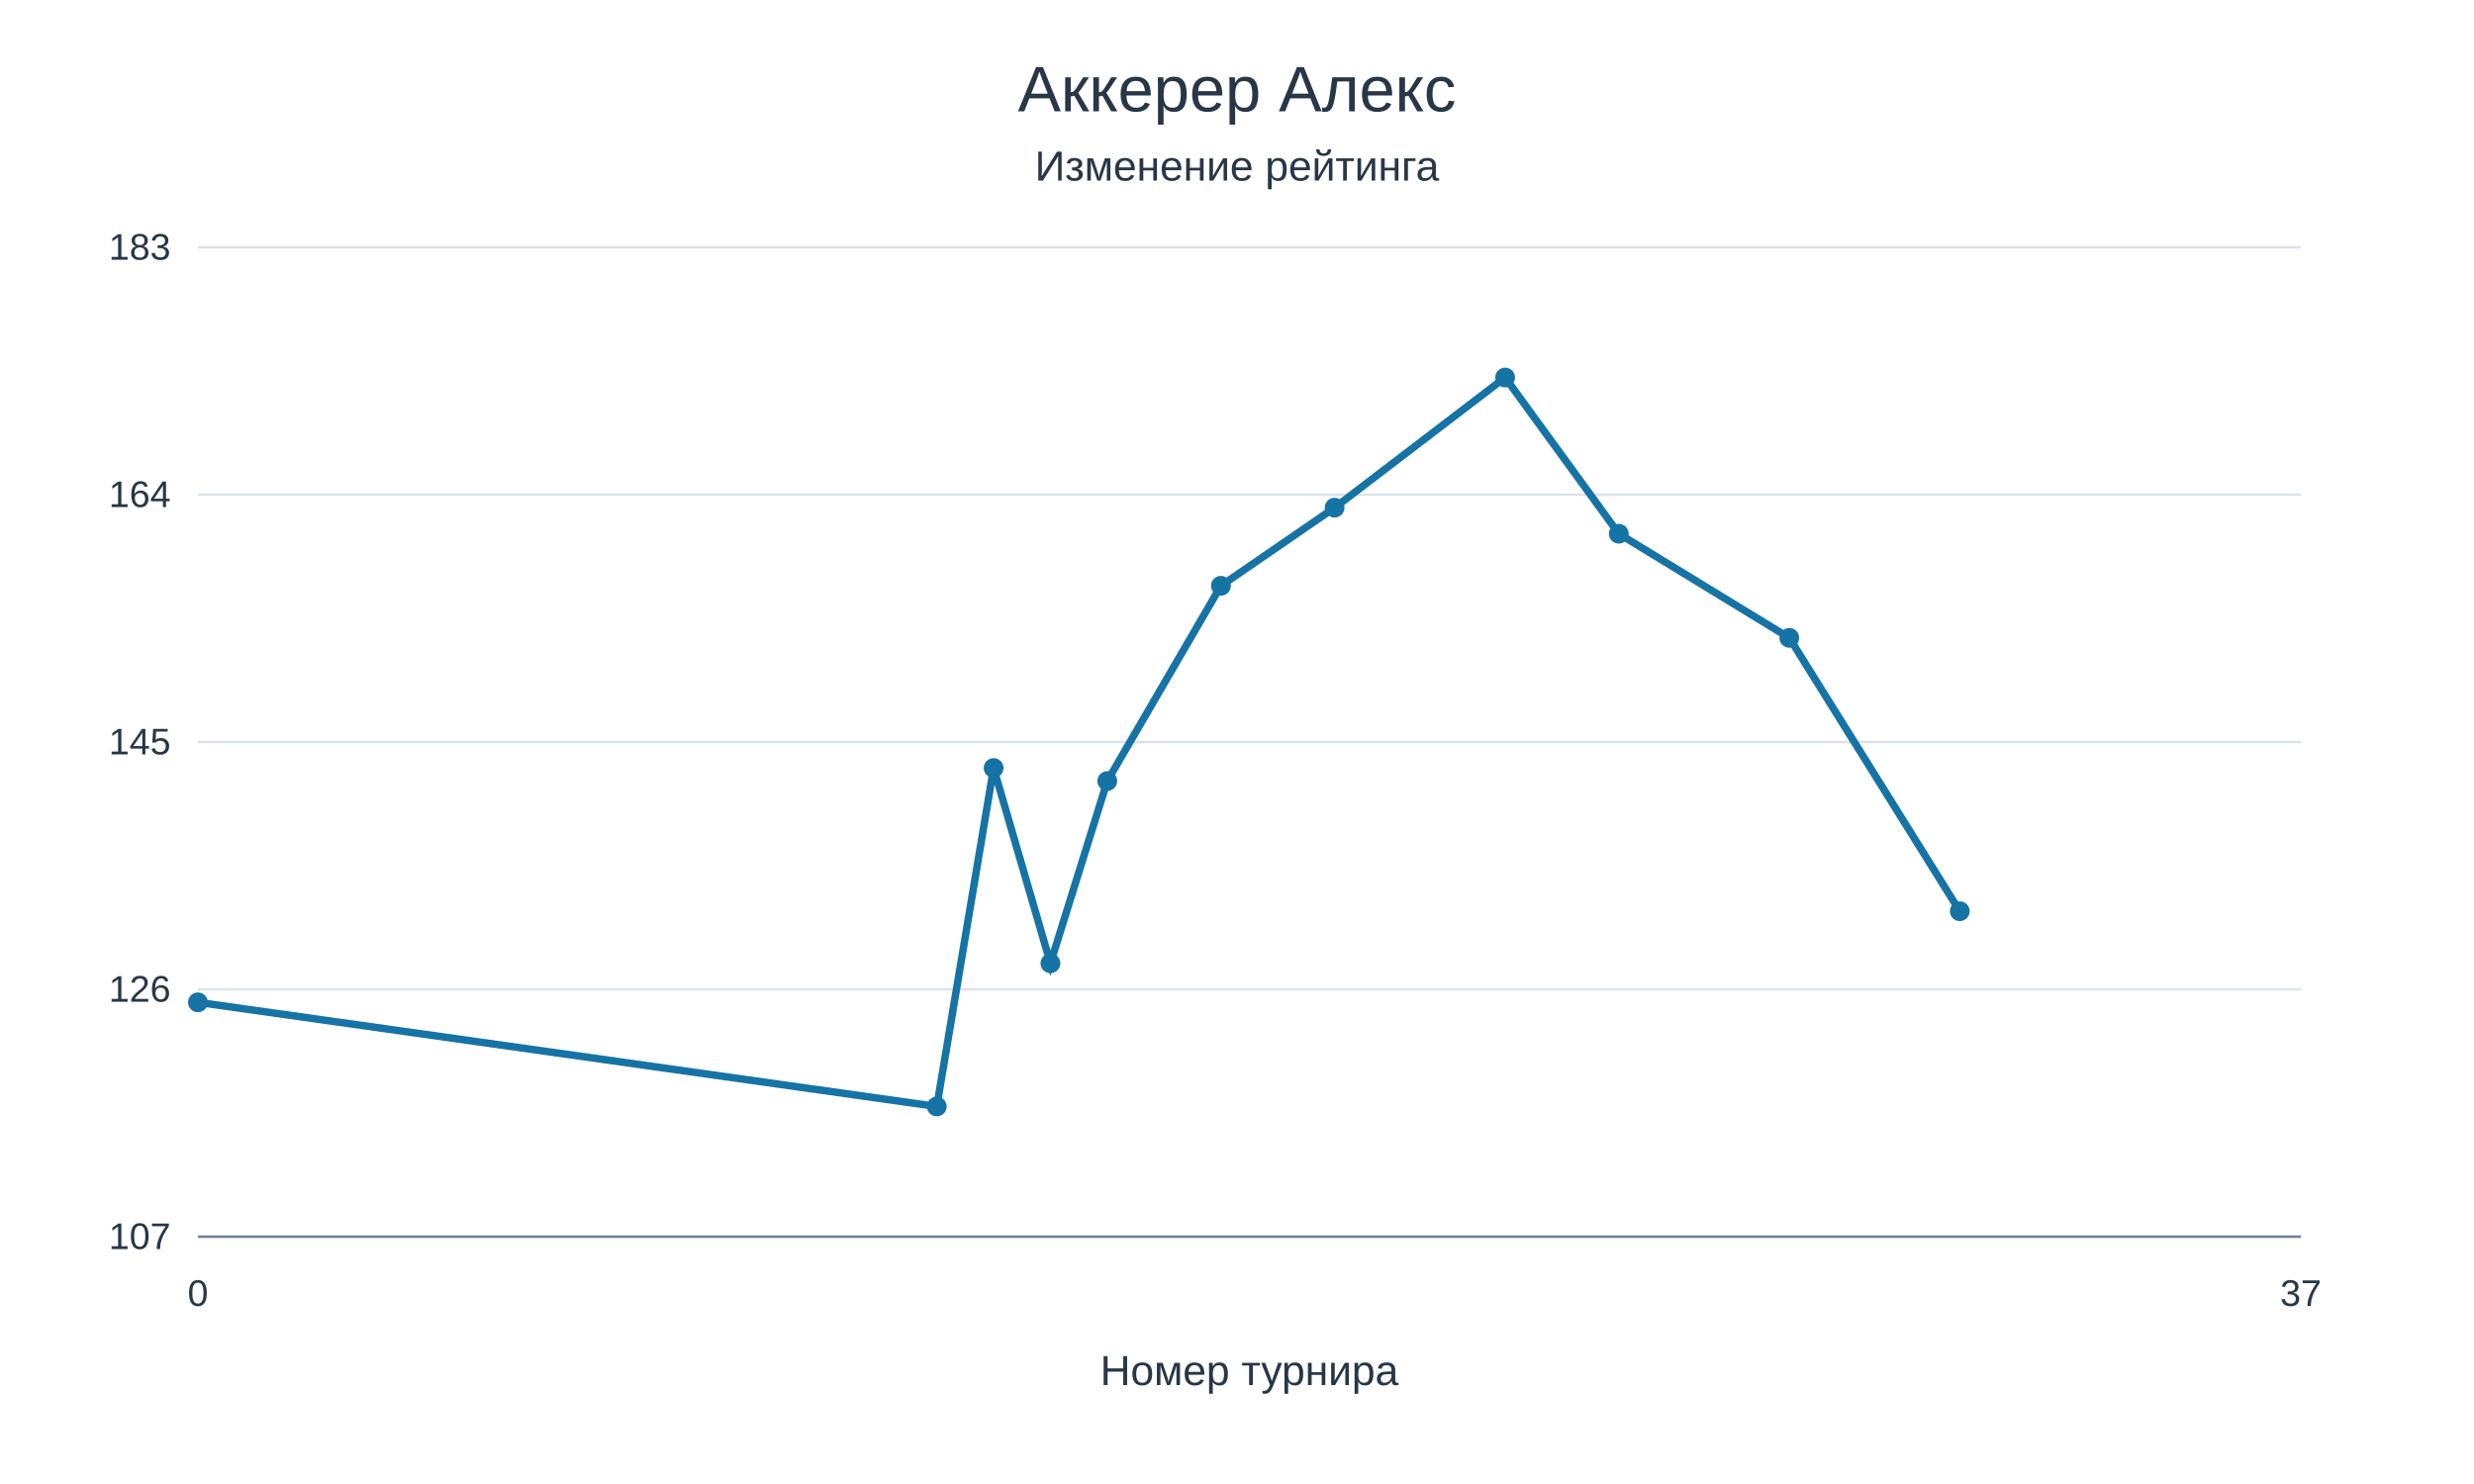
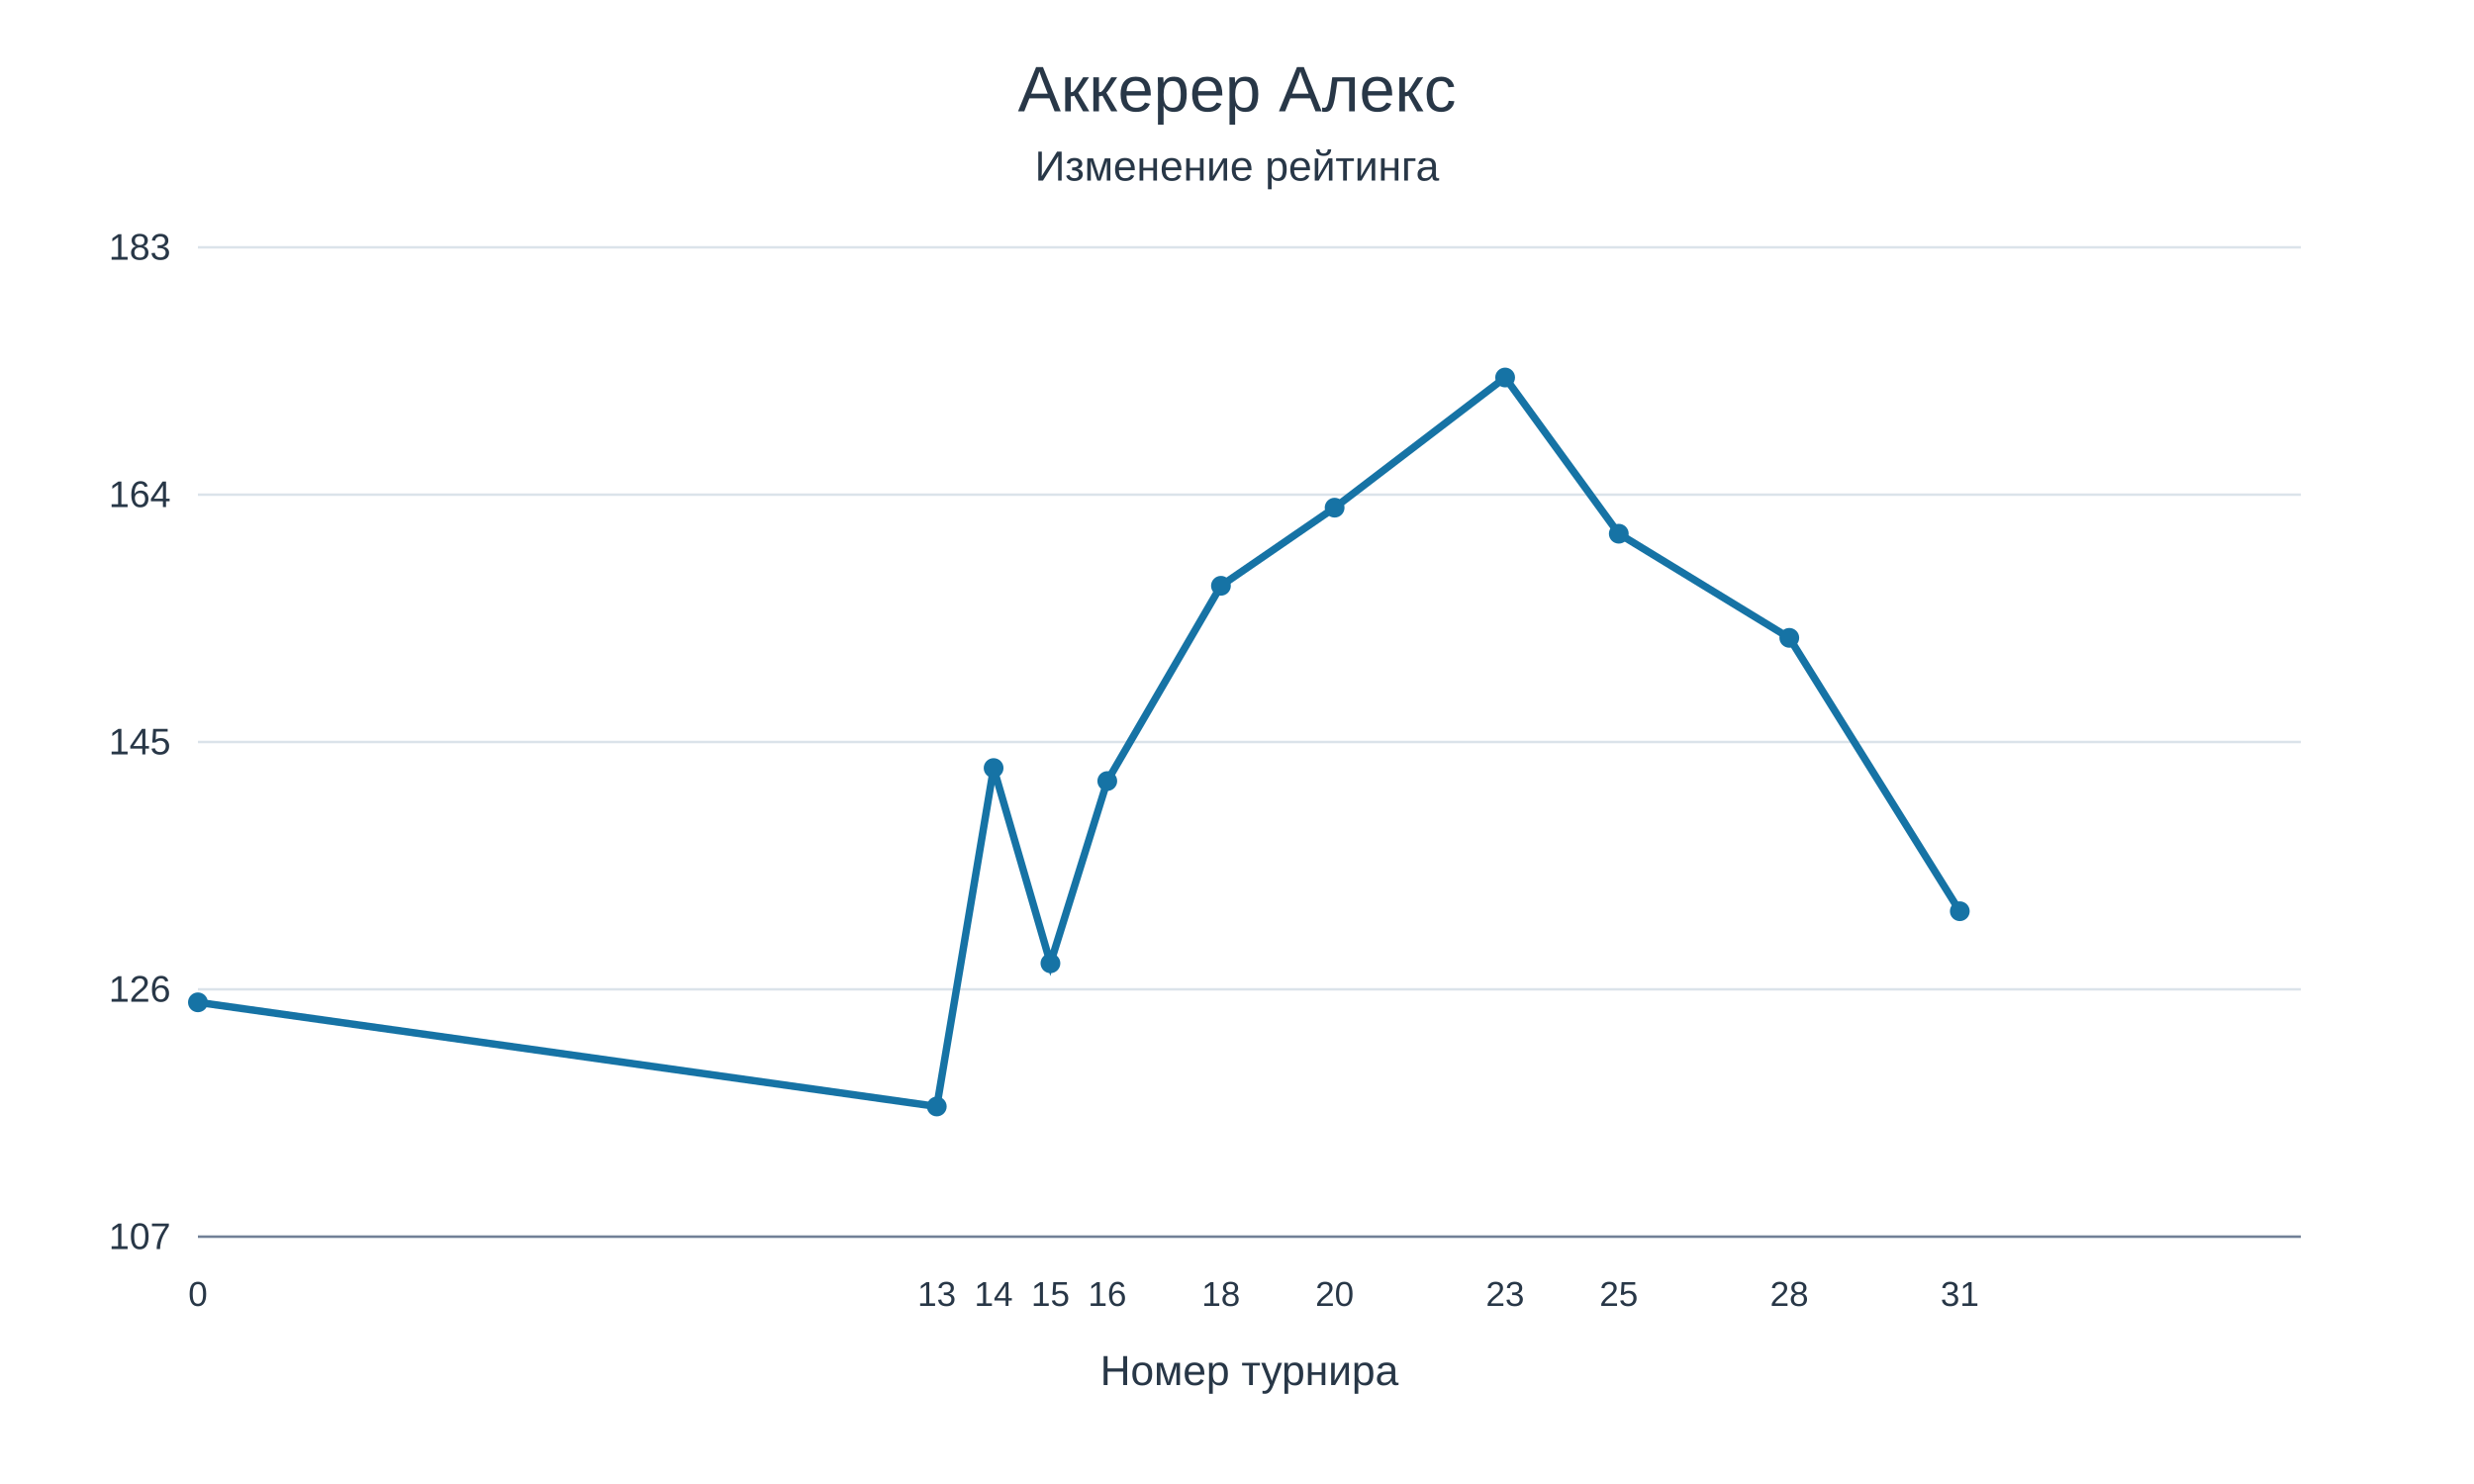
<svg xmlns="http://www.w3.org/2000/svg" viewBox="0 0 1000 600" role="img" aria-label="Рейтинг: Аккерер Алекс">
  <rect width="1000" height="600" fill="white" />
  <g font-family="Arial, sans-serif" fill="#283747">
    <text x="500" y="45" text-anchor="middle" font-size="26">Аккерер Алекс</text>
    <text x="500" y="73" text-anchor="middle" font-size="17">Изменение рейтинга</text>
    <line x1="80" y1="500.00" x2="930" y2="500.00" stroke="#dbe3ea" />
    <text x="69" y="505.00" text-anchor="end" font-size="15">107</text>
    <line x1="80" y1="400.00" x2="930" y2="400.00" stroke="#dbe3ea" />
    <text x="69" y="405.00" text-anchor="end" font-size="15">126</text>
    <line x1="80" y1="300.00" x2="930" y2="300.00" stroke="#dbe3ea" />
    <text x="69" y="305.00" text-anchor="end" font-size="15">145</text>
    <line x1="80" y1="200.00" x2="930" y2="200.00" stroke="#dbe3ea" />
    <text x="69" y="205.00" text-anchor="end" font-size="15">164</text>
    <line x1="80" y1="100.00" x2="930" y2="100.00" stroke="#dbe3ea" />
    <text x="69" y="105.00" text-anchor="end" font-size="15">183</text>
    <line x1="80" y1="500" x2="930" y2="500" stroke="#718096" />
    <polyline points="80.00,405.26 378.65,447.37 401.62,310.53 424.59,389.47 447.57,315.79 493.51,236.84 539.46,205.26 608.38,152.63 654.32,215.79 723.24,257.89 792.16,368.42" fill="none" stroke="#1673a5" stroke-width="3" />
    <circle cx="80.00" cy="405.26" r="4" fill="#1673a5" />
    <circle cx="378.65" cy="447.37" r="4" fill="#1673a5" />
    <circle cx="401.62" cy="310.53" r="4" fill="#1673a5" />
    <circle cx="424.59" cy="389.47" r="4" fill="#1673a5" />
    <circle cx="447.57" cy="315.79" r="4" fill="#1673a5" />
    <circle cx="493.51" cy="236.84" r="4" fill="#1673a5" />
    <circle cx="539.46" cy="205.26" r="4" fill="#1673a5" />
    <circle cx="608.38" cy="152.63" r="4" fill="#1673a5" />
    <circle cx="654.32" cy="215.79" r="4" fill="#1673a5" />
    <circle cx="723.24" cy="257.89" r="4" fill="#1673a5" />
    <circle cx="792.16" cy="368.42" r="4" fill="#1673a5" />
    <text x="505" y="560" text-anchor="middle" font-size="17">Номер турнира</text>
-     <text x="80" y="528" text-anchor="middle" font-size="15">0</text>
-     <text x="930" y="528" text-anchor="middle" font-size="15">37</text>
+     <text class="tournament-label" x="80.00" y="528" text-anchor="middle" font-size="14">0</text>
+     <text class="tournament-label" x="378.65" y="528" text-anchor="middle" font-size="14">13</text>
+     <text class="tournament-label" x="401.62" y="528" text-anchor="middle" font-size="14">14</text>
+     <text class="tournament-label" x="424.59" y="528" text-anchor="middle" font-size="14">15</text>
+     <text class="tournament-label" x="447.57" y="528" text-anchor="middle" font-size="14">16</text>
+     <text class="tournament-label" x="493.51" y="528" text-anchor="middle" font-size="14">18</text>
+     <text class="tournament-label" x="539.46" y="528" text-anchor="middle" font-size="14">20</text>
+     <text class="tournament-label" x="608.38" y="528" text-anchor="middle" font-size="14">23</text>
+     <text class="tournament-label" x="654.32" y="528" text-anchor="middle" font-size="14">25</text>
+     <text class="tournament-label" x="723.24" y="528" text-anchor="middle" font-size="14">28</text>
+     <text class="tournament-label" x="792.16" y="528" text-anchor="middle" font-size="14">31</text>
  </g>
</svg>
